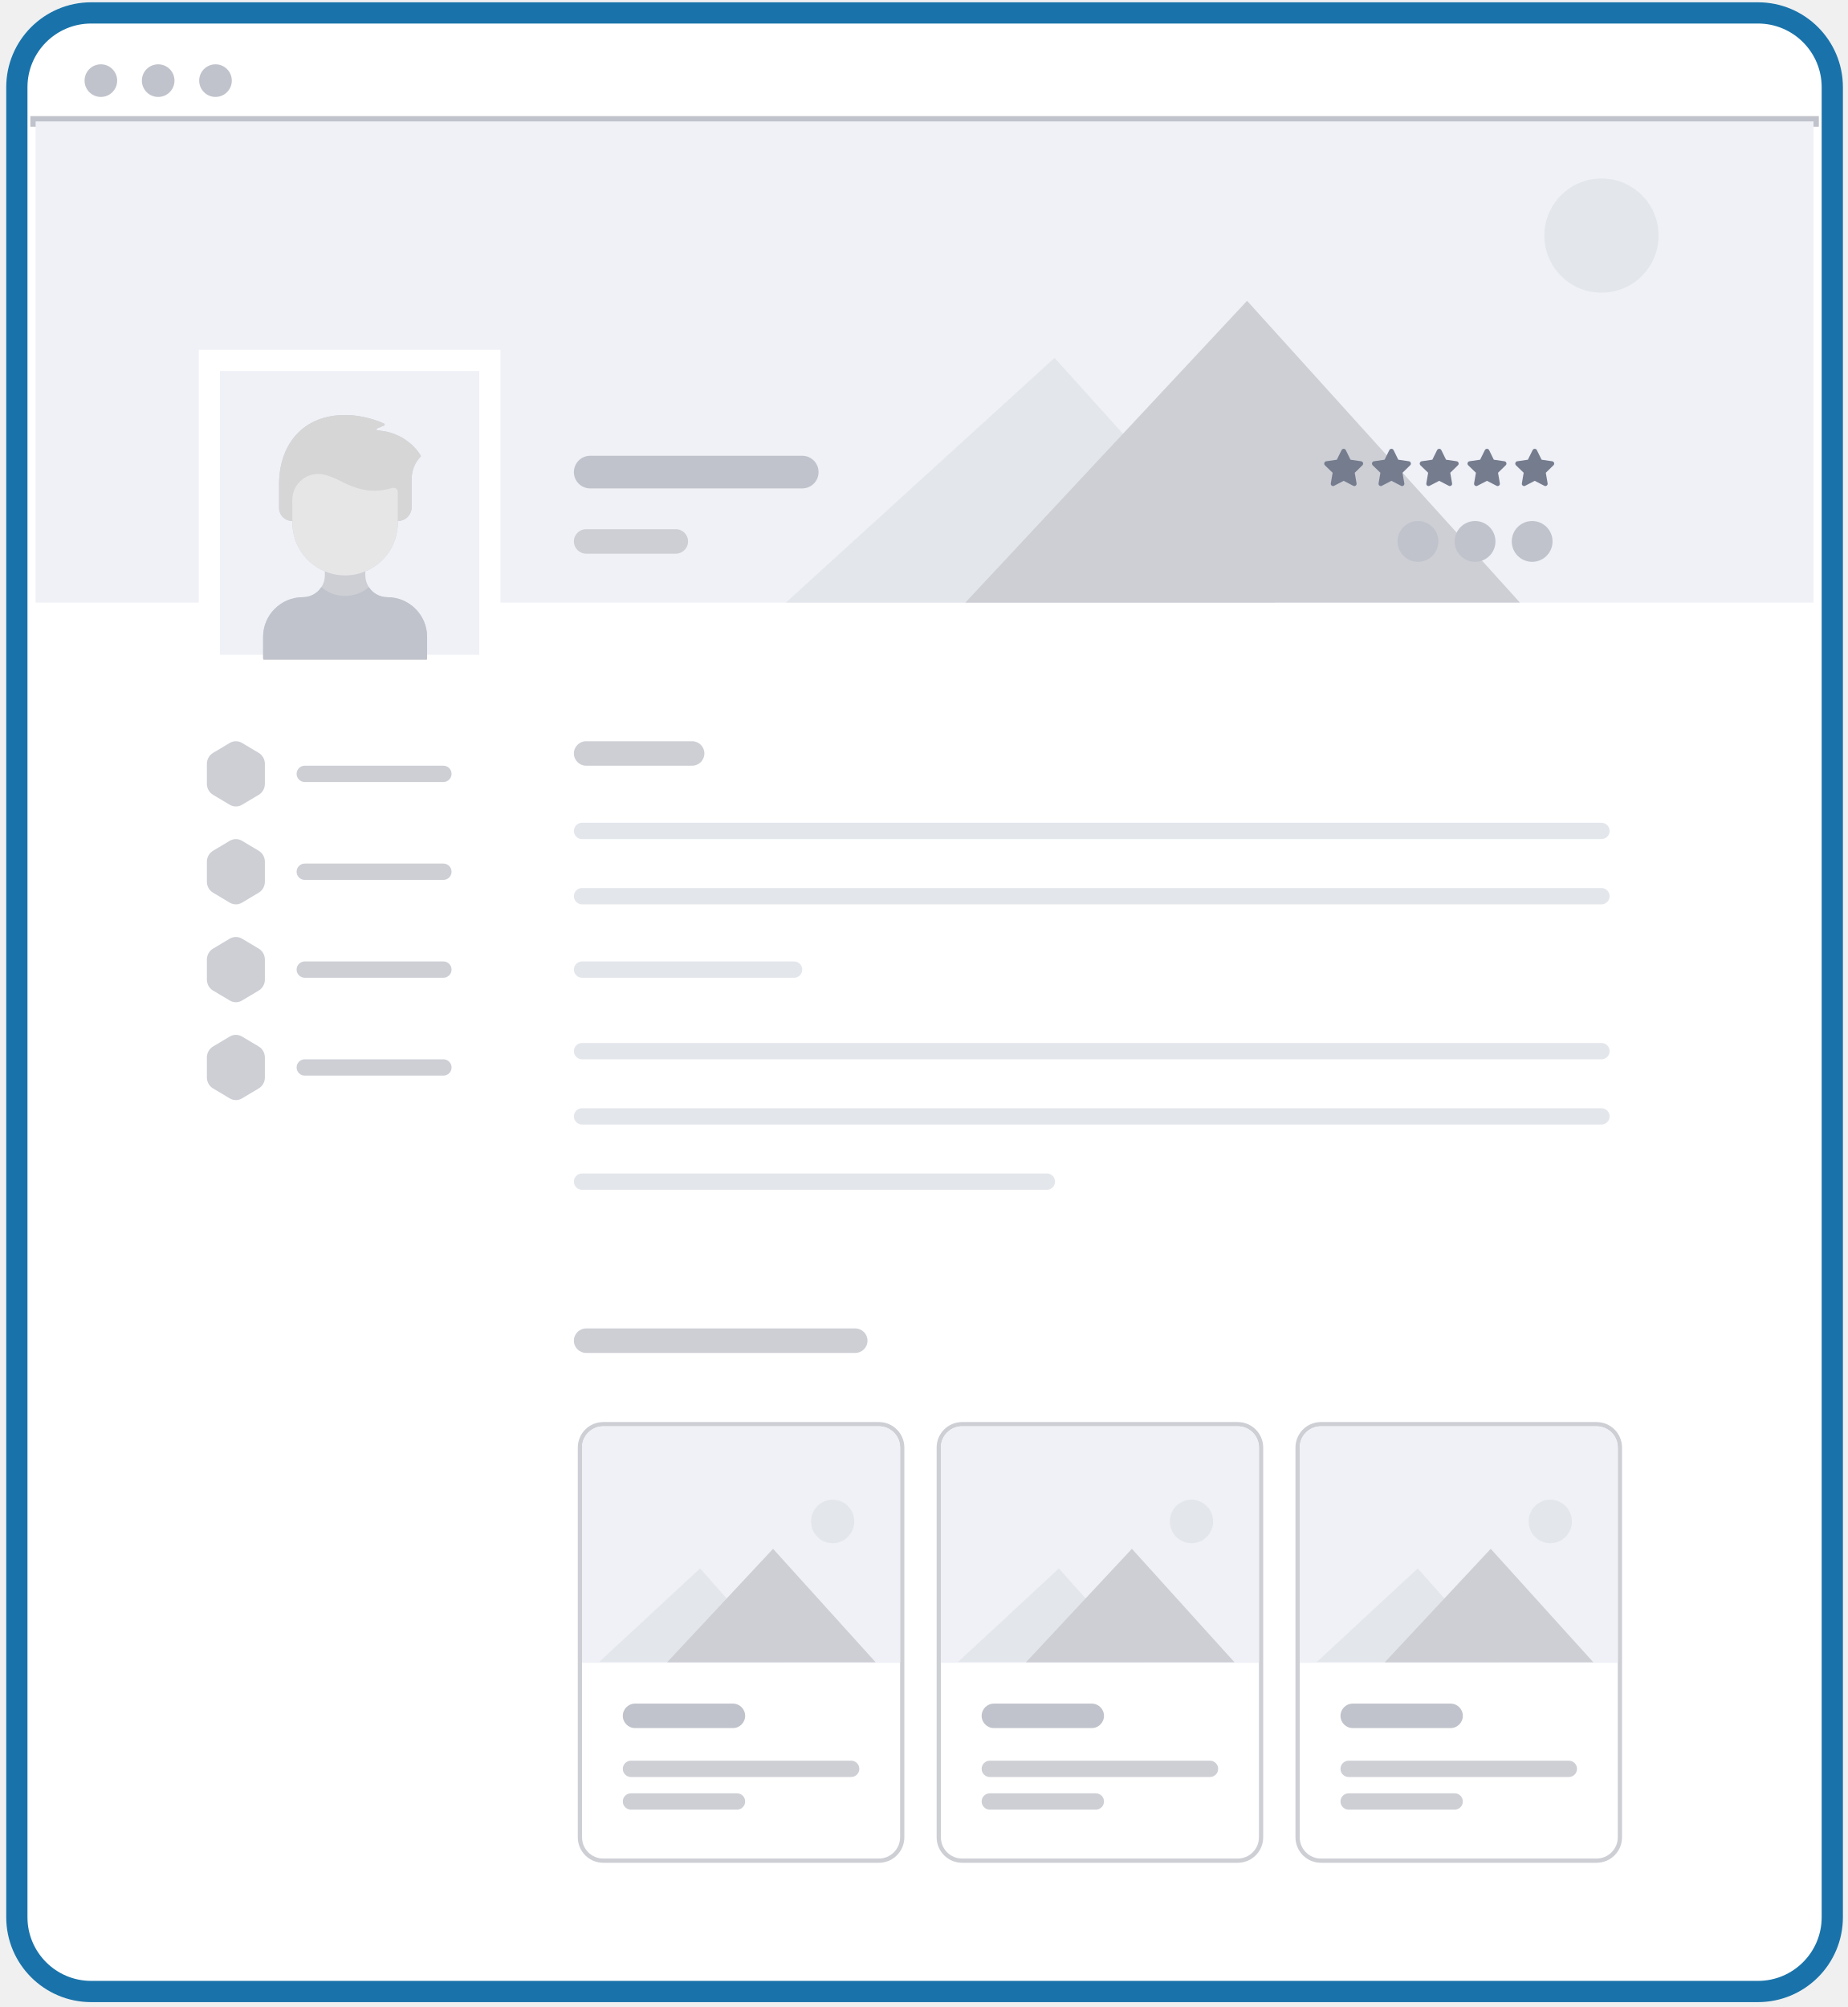
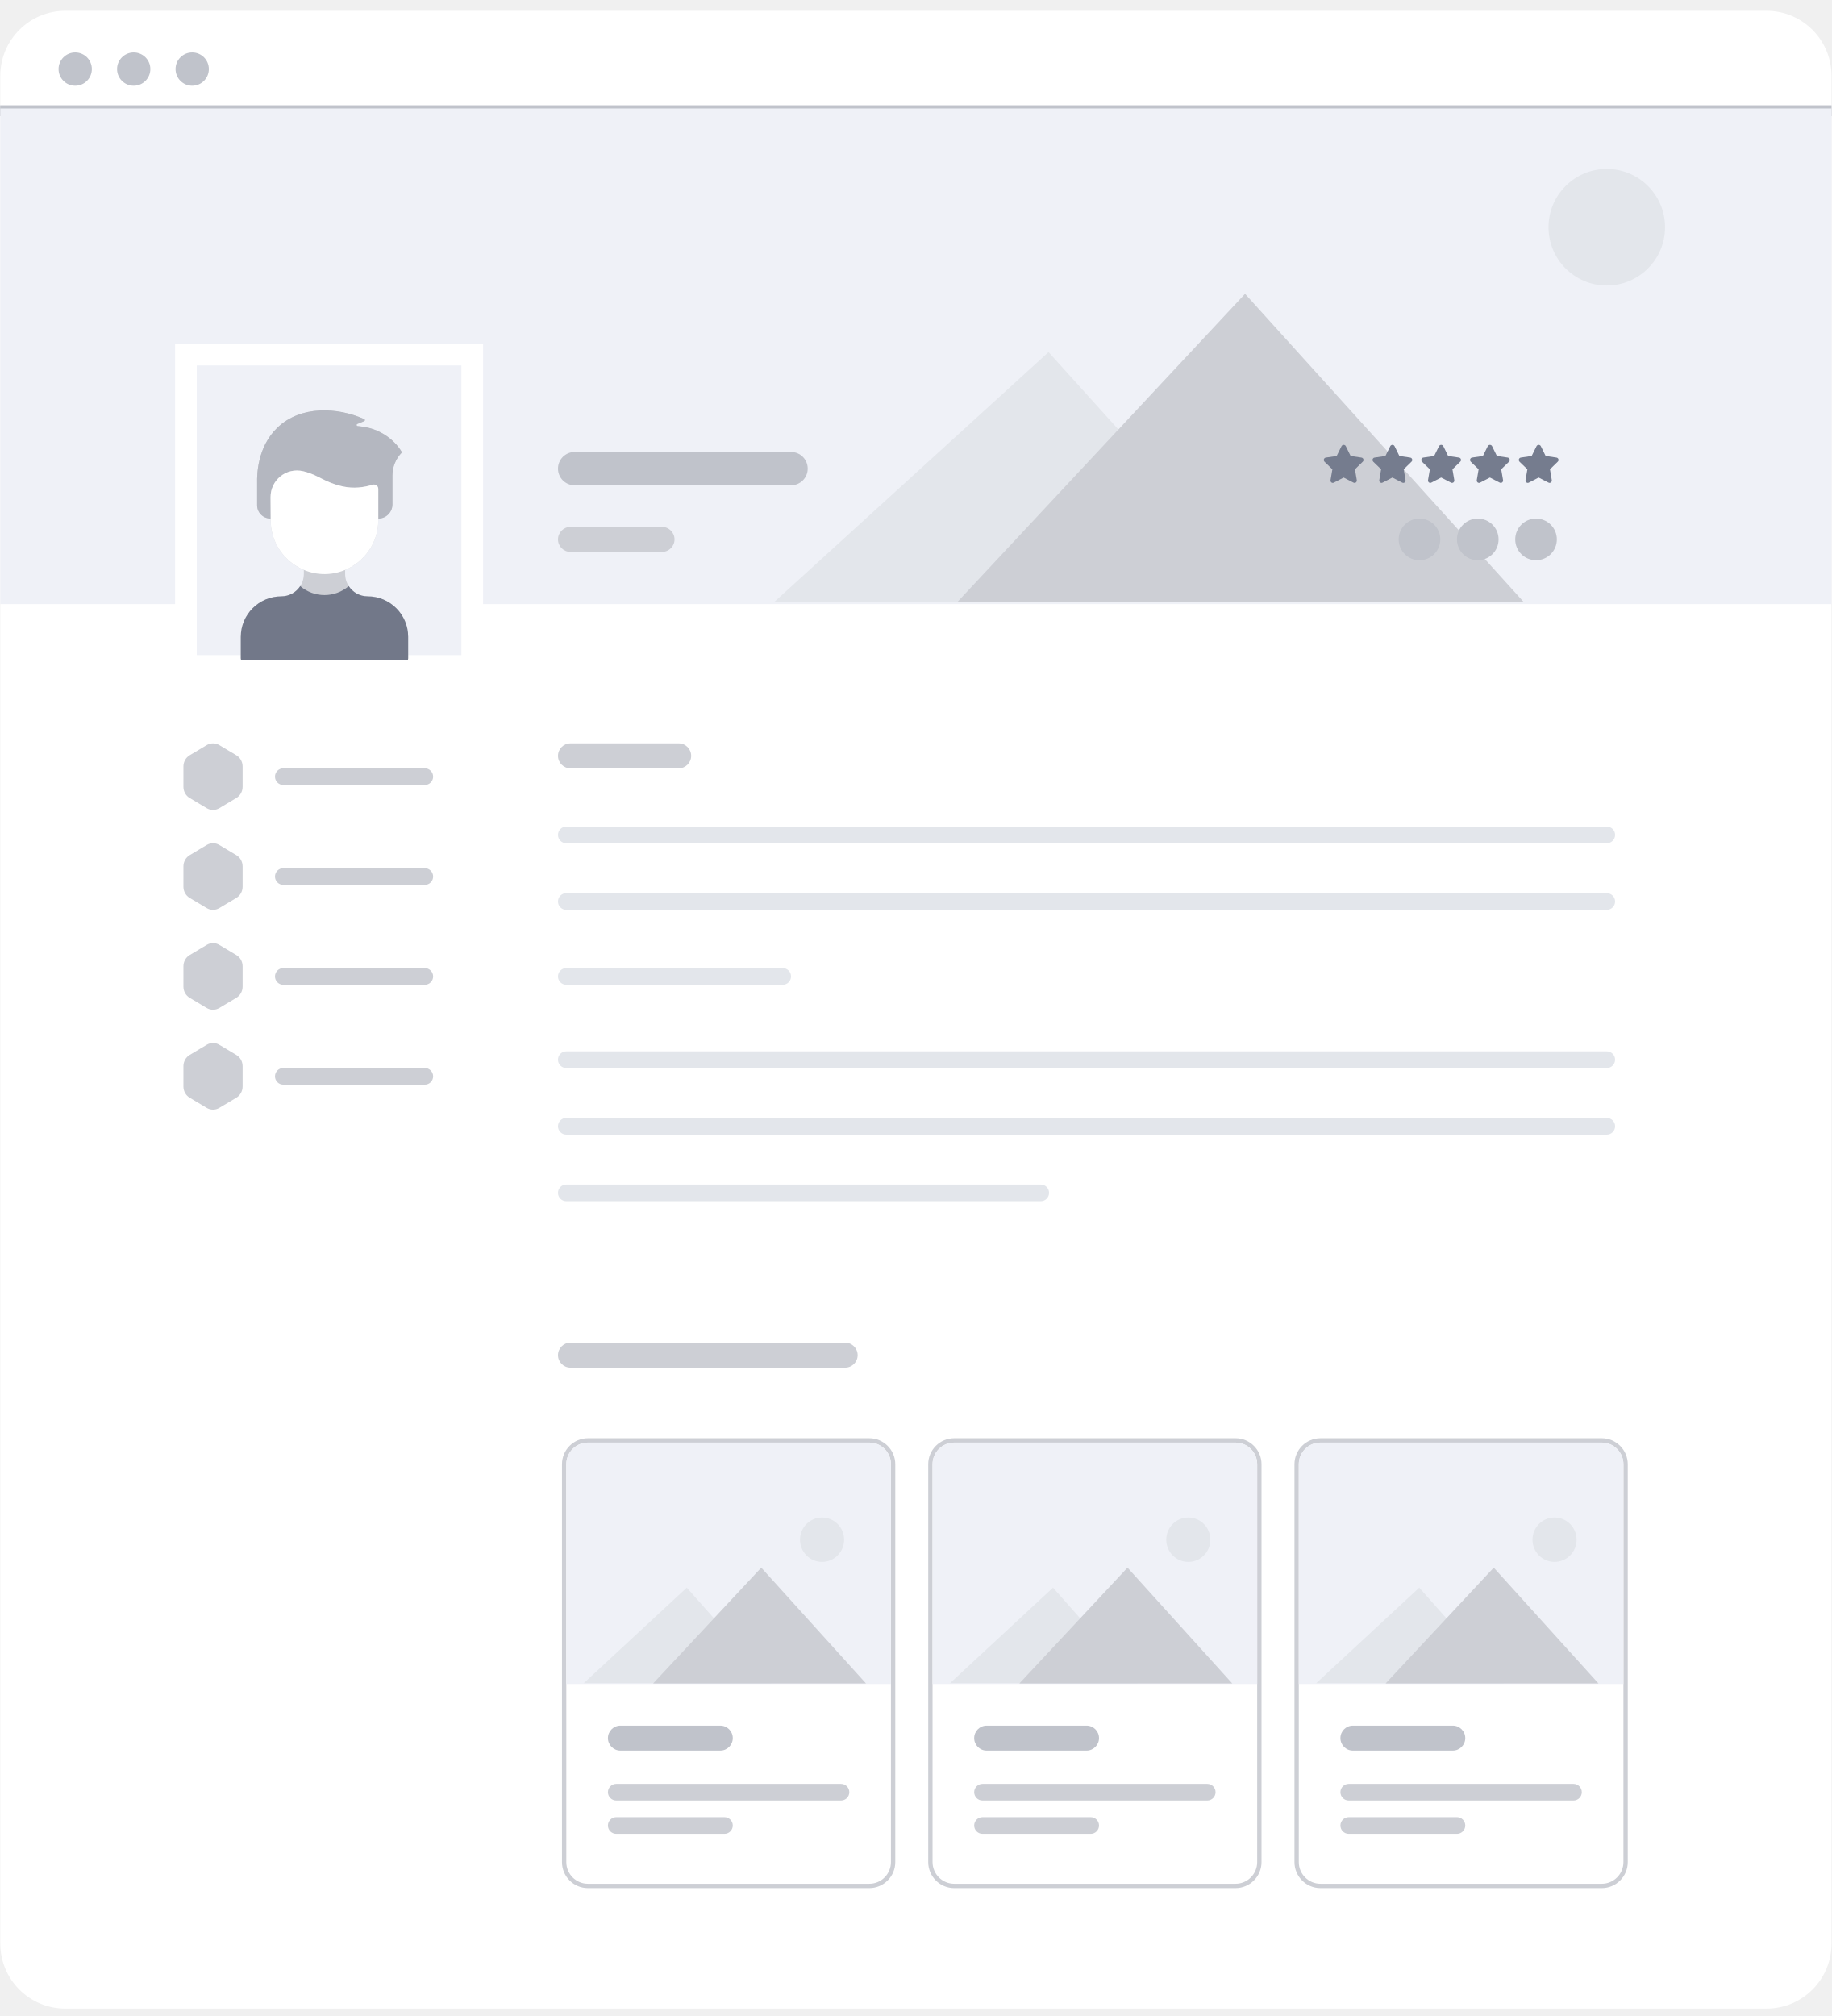
- <svg xmlns="http://www.w3.org/2000/svg" width="174" height="189" viewBox="0 0 174 189" fill="none">
-   <path d="M8.587 1.216C4.721 1.216 1.587 4.35 1.587 8.216V180.541C1.587 184.407 4.721 187.541 8.587 187.541H165.552C169.418 187.541 172.552 184.407 172.552 180.541V8.216C172.552 4.35 169.418 1.216 165.552 1.216H8.587Z" fill="white" stroke="#1973AA" stroke-width="2" />
-   <rect x="54.045" y="77.482" width="97.539" height="1.536" rx="0.768" fill="#E3E6EB" />
-   <rect x="54.044" y="83.627" width="97.539" height="1.536" rx="0.768" fill="#E3E6EB" />
-   <rect x="54.044" y="98.219" width="97.539" height="1.536" rx="0.768" fill="#E3E6EB" />
-   <rect x="54.044" y="104.363" width="97.539" height="1.536" rx="0.768" fill="#E3E6EB" />
-   <rect x="54.044" y="110.507" width="45.313" height="1.536" rx="0.768" fill="#E3E6EB" />
-   <rect x="54.044" y="90.539" width="21.505" height="1.536" rx="0.768" fill="#E3E6EB" />
-   <path d="M21.636 69.962C21.994 69.748 22.434 69.748 22.792 69.962L24.367 70.901C24.724 71.114 24.945 71.508 24.945 71.935V73.813C24.945 74.239 24.724 74.634 24.367 74.847L22.792 75.786C22.434 75.999 21.994 75.999 21.636 75.786L20.061 74.847C19.704 74.634 19.483 74.239 19.483 73.813V71.935C19.483 71.508 19.704 71.114 20.061 70.901L21.636 69.962Z" fill="#CDCFD5" />
-   <rect x="27.932" y="72.106" width="14.592" height="1.536" rx="0.768" fill="#CDCFD5" />
-   <path d="M21.636 79.178C21.994 78.965 22.434 78.965 22.792 79.178L24.367 80.118C24.724 80.331 24.945 80.725 24.945 81.152V83.03C24.945 83.456 24.724 83.85 24.367 84.064L22.792 85.003C22.434 85.216 21.994 85.216 21.636 85.003L20.061 84.064C19.704 83.85 19.483 83.456 19.483 83.03V81.152C19.483 80.725 19.704 80.331 20.061 80.118L21.636 79.178Z" fill="#CDCFD5" />
-   <rect x="27.932" y="81.322" width="14.592" height="1.536" rx="0.768" fill="#CDCFD5" />
-   <path d="M21.636 88.394C21.994 88.181 22.434 88.181 22.792 88.394L24.367 89.333C24.724 89.547 24.945 89.941 24.945 90.368V92.245C24.945 92.672 24.724 93.066 24.367 93.28L22.792 94.219C22.434 94.432 21.994 94.432 21.636 94.219L20.061 93.28C19.704 93.066 19.483 92.672 19.483 92.245V90.368C19.483 89.941 19.704 89.547 20.061 89.333L21.636 88.394Z" fill="#CDCFD5" />
-   <rect x="27.932" y="90.539" width="14.592" height="1.536" rx="0.768" fill="#CDCFD5" />
-   <path d="M21.636 97.611C21.994 97.398 22.434 97.398 22.792 97.611L24.367 98.55C24.724 98.763 24.945 99.158 24.945 99.584V101.462C24.945 101.889 24.724 102.283 24.367 102.496L22.792 103.435C22.434 103.649 21.994 103.649 21.636 103.435L20.061 102.496C19.704 102.283 19.483 101.889 19.483 101.462V99.584C19.483 99.158 19.704 98.763 20.061 98.55L21.636 97.611Z" fill="#CDCFD5" />
-   <rect x="27.932" y="99.755" width="14.592" height="1.536" rx="0.768" fill="#CDCFD5" />
-   <path fill-rule="evenodd" clip-rule="evenodd" d="M54.045 70.954C54.045 70.317 54.561 69.802 55.197 69.802H65.181C65.817 69.802 66.333 70.317 66.333 70.954C66.333 71.59 65.817 72.106 65.181 72.106H55.197C54.561 72.106 54.045 71.59 54.045 70.954Z" fill="#CDCFD5" />
-   <path fill-rule="evenodd" clip-rule="evenodd" d="M54.045 126.252C54.045 125.615 54.561 125.1 55.197 125.1H80.542C81.178 125.1 81.694 125.615 81.694 126.252C81.694 126.888 81.178 127.404 80.542 127.404H55.197C54.561 127.404 54.045 126.888 54.045 126.252Z" fill="#CDCFD5" />
-   <path d="M3.355 11.433L170.784 11.433" stroke="#C0C3CB" stroke-linecap="square" />
-   <path fill-rule="evenodd" clip-rule="evenodd" d="M20.294 9.129C21.142 9.129 21.83 8.441 21.83 7.593C21.83 6.744 21.142 6.057 20.294 6.057C19.445 6.057 18.758 6.744 18.758 7.593C18.758 8.441 19.445 9.129 20.294 9.129Z" fill="#C0C3CB" />
-   <path fill-rule="evenodd" clip-rule="evenodd" d="M14.896 9.129C15.745 9.129 16.432 8.441 16.432 7.593C16.432 6.744 15.745 6.057 14.896 6.057C14.048 6.057 13.36 6.744 13.36 7.593C13.36 8.441 14.048 9.129 14.896 9.129Z" fill="#C0C3CB" />
-   <path fill-rule="evenodd" clip-rule="evenodd" d="M9.499 9.129C10.347 9.129 11.035 8.441 11.035 7.593C11.035 6.744 10.347 6.057 9.499 6.057C8.651 6.057 7.963 6.744 7.963 7.593C7.963 8.441 8.651 9.129 9.499 9.129Z" fill="#C0C3CB" />
-   <rect x="3.355" y="11.433" width="167.429" height="45.313" fill="#EFF1F7" />
-   <path fill-rule="evenodd" clip-rule="evenodd" d="M150.816 27.561C153.785 27.561 156.192 25.154 156.192 22.185C156.192 19.216 153.785 16.809 150.816 16.809C147.846 16.809 145.439 19.216 145.439 22.185C145.439 25.154 147.846 27.561 150.816 27.561Z" fill="#E3E6EB" />
-   <path fill-rule="evenodd" clip-rule="evenodd" d="M99.309 33.705L74.014 56.746H120.095L99.309 33.705Z" fill="#E3E6EB" />
-   <path fill-rule="evenodd" clip-rule="evenodd" d="M117.44 28.329L90.91 56.746H143.136L117.44 28.329Z" fill="#CDCFD5" />
-   <path fill-rule="evenodd" clip-rule="evenodd" d="M54.045 50.986C54.045 50.35 54.561 49.834 55.197 49.834H63.645C64.281 49.834 64.797 50.35 64.797 50.986C64.797 51.622 64.281 52.138 63.645 52.138H55.197C54.561 52.138 54.045 51.622 54.045 50.986Z" fill="#CDCFD5" />
-   <path d="M75.549 42.921H55.581C54.733 42.921 54.045 43.609 54.045 44.457C54.045 45.305 54.733 45.993 55.581 45.993H75.549C76.398 45.993 77.086 45.305 77.086 44.457C77.086 43.609 76.398 42.921 75.549 42.921Z" fill="#C0C3CB" />
-   <rect x="19.716" y="33.938" width="26.417" height="28.721" fill="#EFF1F7" stroke="white" stroke-width="2" />
-   <mask id="mask0" mask-type="alpha" maskUnits="userSpaceOnUse" x="18" y="32" width="30" height="31">
-     <rect x="18.716" y="32.938" width="28.417" height="29.185" fill="#F3F3F3" />
+ <svg xmlns="http://www.w3.org/2000/svg" width="169" height="186" viewBox="0 0 169 186" fill="none">
+   <path d="M0.027 6.996C0.027 3.682 2.714 0.996 6.027 0.996H162.992C166.306 0.996 168.992 3.682 168.992 6.996V179.321C168.992 182.635 166.306 185.321 162.992 185.321H6.027C2.714 185.321 0.027 182.635 0.027 179.321V6.996Z" fill="white" />
+   <rect x="51.485" y="76.263" width="97.539" height="1.536" rx="0.768" fill="#E3E6EB" />
+   <rect x="51.484" y="82.407" width="97.539" height="1.536" rx="0.768" fill="#E3E6EB" />
+   <rect x="51.484" y="96.999" width="97.539" height="1.536" rx="0.768" fill="#E3E6EB" />
+   <rect x="51.484" y="103.144" width="97.539" height="1.536" rx="0.768" fill="#E3E6EB" />
+   <rect x="51.484" y="109.287" width="45.313" height="1.536" rx="0.768" fill="#E3E6EB" />
+   <rect x="51.484" y="89.319" width="21.505" height="1.536" rx="0.768" fill="#E3E6EB" />
+   <path d="M19.076 68.742C19.434 68.529 19.875 68.529 20.233 68.742L21.807 69.681C22.165 69.894 22.385 70.288 22.385 70.715V72.593C22.385 73.02 22.165 73.414 21.807 73.627L20.233 74.566C19.875 74.779 19.434 74.779 19.076 74.566L17.502 73.627C17.144 73.414 16.924 73.02 16.924 72.593V70.715C16.924 70.288 17.144 69.894 17.502 69.681L19.076 68.742Z" fill="#CDCFD5" />
+   <rect x="25.372" y="70.887" width="14.592" height="1.536" rx="0.768" fill="#CDCFD5" />
+   <path d="M19.076 77.959C19.434 77.746 19.875 77.746 20.233 77.959L21.807 78.898C22.165 79.111 22.385 79.505 22.385 79.932V81.81C22.385 82.237 22.165 82.631 21.807 82.844L20.233 83.783C19.875 83.996 19.434 83.996 19.076 83.783L17.502 82.844C17.144 82.631 16.924 82.237 16.924 81.81V79.932C16.924 79.505 17.144 79.111 17.502 78.898L19.076 77.959Z" fill="#CDCFD5" />
+   <rect x="25.372" y="80.103" width="14.592" height="1.536" rx="0.768" fill="#CDCFD5" />
+   <path d="M19.076 87.175C19.434 86.961 19.875 86.961 20.233 87.175L21.807 88.114C22.165 88.327 22.385 88.721 22.385 89.148V91.026C22.385 91.452 22.165 91.847 21.807 92.06L20.233 92.999C19.875 93.212 19.434 93.212 19.076 92.999L17.502 92.06C17.144 91.847 16.924 91.452 16.924 91.026V89.148C16.924 88.721 17.144 88.327 17.502 88.114L19.076 87.175Z" fill="#CDCFD5" />
+   <rect x="25.372" y="89.319" width="14.592" height="1.536" rx="0.768" fill="#CDCFD5" />
+   <path d="M19.076 96.391C19.434 96.178 19.875 96.178 20.233 96.391L21.807 97.33C22.165 97.544 22.385 97.938 22.385 98.365V100.242C22.385 100.669 22.165 101.063 21.807 101.277L20.233 102.216C19.875 102.429 19.434 102.429 19.076 102.216L17.502 101.277C17.144 101.063 16.924 100.669 16.924 100.242V98.365C16.924 97.938 17.144 97.544 17.502 97.33L19.076 96.391Z" fill="#CDCFD5" />
+   <rect x="25.372" y="98.535" width="14.592" height="1.536" rx="0.768" fill="#CDCFD5" />
+   <path fill-rule="evenodd" clip-rule="evenodd" d="M51.485 69.734C51.485 69.098 52.001 68.582 52.637 68.582H62.622C63.258 68.582 63.774 69.098 63.774 69.734C63.774 70.37 63.258 70.886 62.622 70.886H52.637C52.001 70.886 51.485 70.37 51.485 69.734Z" fill="#CDCFD5" />
+   <path fill-rule="evenodd" clip-rule="evenodd" d="M51.485 125.032C51.485 124.396 52.001 123.88 52.637 123.88H77.982C78.618 123.88 79.134 124.396 79.134 125.032C79.134 125.668 78.618 126.184 77.982 126.184H52.637C52.001 126.184 51.485 125.668 51.485 125.032Z" fill="#CDCFD5" />
+   <path d="M0.512 10.213L168.496 10.213" stroke="#C0C3CB" stroke-linecap="square" />
+   <path fill-rule="evenodd" clip-rule="evenodd" d="M17.734 7.909C18.582 7.909 19.27 7.221 19.27 6.373C19.27 5.525 18.582 4.837 17.734 4.837C16.886 4.837 16.198 5.525 16.198 6.373C16.198 7.221 16.886 7.909 17.734 7.909Z" fill="#C0C3CB" />
+   <path fill-rule="evenodd" clip-rule="evenodd" d="M12.337 7.909C13.185 7.909 13.873 7.221 13.873 6.373C13.873 5.525 13.185 4.837 12.337 4.837C11.489 4.837 10.801 5.525 10.801 6.373C10.801 7.221 11.489 7.909 12.337 7.909Z" fill="#C0C3CB" />
+   <path fill-rule="evenodd" clip-rule="evenodd" d="M6.939 7.909C7.788 7.909 8.475 7.221 8.475 6.373C8.475 5.525 7.788 4.837 6.939 4.837C6.091 4.837 5.403 5.525 5.403 6.373C5.403 7.221 6.091 7.909 6.939 7.909Z" fill="#C0C3CB" />
+   <rect x="0.027" y="10.006" width="168.965" height="45.729" fill="#EFF1F7" />
+   <path fill-rule="evenodd" clip-rule="evenodd" d="M148.256 26.341C151.225 26.341 153.632 23.934 153.632 20.965C153.632 17.996 151.225 15.589 148.256 15.589C145.287 15.589 142.88 17.996 142.88 20.965C142.88 23.934 145.287 26.341 148.256 26.341Z" fill="#E3E6EB" />
+   <path fill-rule="evenodd" clip-rule="evenodd" d="M96.749 32.485L71.454 55.526H117.535L96.749 32.485Z" fill="#E3E6EB" />
+   <path fill-rule="evenodd" clip-rule="evenodd" d="M114.88 27.109L88.351 55.526H140.576L114.88 27.109Z" fill="#CDCFD5" />
+   <path fill-rule="evenodd" clip-rule="evenodd" d="M51.485 49.766C51.485 49.13 52.001 48.614 52.637 48.614H61.086C61.722 48.614 62.238 49.13 62.238 49.766C62.238 50.403 61.722 50.918 61.086 50.918H52.637C52.001 50.918 51.485 50.403 51.485 49.766Z" fill="#CDCFD5" />
+   <path d="M72.99 41.701H53.021C52.173 41.701 51.485 42.389 51.485 43.237C51.485 44.086 52.173 44.773 53.021 44.773H72.99C73.838 44.773 74.526 44.086 74.526 43.237C74.526 42.389 73.838 41.701 72.99 41.701Z" fill="#C0C3CB" />
+   <rect x="17.156" y="32.718" width="26.417" height="28.721" fill="#EFF1F7" stroke="white" stroke-width="2" />
+   <mask id="mask0" style="mask-type:alpha" maskUnits="userSpaceOnUse" x="16" y="31" width="29" height="30">
+     <rect x="16.156" y="31.718" width="28.417" height="29.185" fill="#F3F3F3" />
  </mask>
  <g mask="url(#mask0)">
-     <path d="M40.22 59.979V61.947C40.22 62.169 40.041 62.348 39.819 62.348H25.179C24.958 62.348 24.778 62.169 24.778 61.947V59.979C24.778 57.914 26.452 56.241 28.518 56.24C29.248 56.24 29.891 55.864 30.261 55.294C30.633 54.723 30.594 54.227 30.594 53.825L30.602 53.806C28.802 53.061 27.536 51.288 27.536 49.219V49.062C26.821 49.062 26.282 48.497 26.282 47.832V45.748C26.266 45.023 26.299 42.464 28.148 40.683C30.296 38.612 33.702 38.781 36.168 39.889C36.249 39.925 36.246 40.04 36.165 40.074L35.522 40.338C35.425 40.378 35.446 40.52 35.549 40.531L35.861 40.564C37.542 40.744 38.94 41.747 39.638 42.936C39.644 42.947 39.642 42.962 39.633 42.972C39.077 43.539 38.766 44.302 38.766 45.096V47.759C38.766 48.477 38.184 49.062 37.463 49.062V49.219C37.463 51.288 36.197 53.061 34.397 53.806L34.404 53.825C34.404 54.215 34.363 54.718 34.738 55.294C35.108 55.864 35.751 56.24 36.481 56.24C38.546 56.241 40.22 57.914 40.22 59.979Z" fill="#CDCFD5" />
-     <path d="M39.638 42.935C39.645 42.946 39.643 42.961 39.633 42.971C39.078 43.538 38.767 44.301 38.767 45.095V47.758C38.767 48.476 38.185 49.061 37.464 49.061C37.464 47.544 37.465 46.751 37.464 46.325C37.464 46.056 37.204 45.862 36.947 45.941C36.139 46.19 35.196 46.318 34.205 46.103C32.461 45.724 31.967 45.041 30.545 44.699C28.956 44.318 27.514 45.535 27.524 47.093C27.527 47.605 27.536 48.244 27.537 49.061C26.822 49.061 26.283 48.496 26.283 47.831V45.747C26.267 45.022 26.3 42.463 28.148 40.682C30.297 38.611 33.703 38.78 36.169 39.888C36.249 39.924 36.247 40.039 36.166 40.073L35.522 40.337C35.426 40.377 35.447 40.519 35.55 40.53L35.862 40.563C37.543 40.743 38.941 41.746 39.638 42.935Z" fill="#D6D6D6" />
-     <path d="M36.946 45.942C37.203 45.863 37.463 46.056 37.464 46.325C37.464 46.766 37.463 47.599 37.463 49.218C37.463 51.287 36.197 53.061 34.397 53.806C31.142 55.157 27.536 52.757 27.536 49.218C27.536 48.303 27.527 47.653 27.523 47.093C27.514 45.536 28.955 44.318 30.544 44.699C31.967 45.041 32.46 45.724 34.204 46.103C35.195 46.318 36.138 46.19 36.946 45.942Z" fill="#E7E6E7" />
-     <path d="M40.22 59.978V61.947C40.22 62.168 40.041 62.348 39.819 62.348H25.179C24.958 62.348 24.778 62.168 24.778 61.947V59.978C24.778 57.913 26.453 56.24 28.518 56.239C29.248 56.239 29.891 55.863 30.261 55.294C31.552 56.397 33.446 56.398 34.738 55.294C35.108 55.863 35.751 56.239 36.481 56.239C38.546 56.24 40.22 57.913 40.22 59.978Z" fill="#C0C3CB" />
+     <path d="M37.661 58.759V60.727C37.661 60.949 37.481 61.129 37.26 61.129H22.62C22.398 61.129 22.219 60.949 22.219 60.727V58.759C22.219 56.694 23.893 55.021 25.958 55.02C26.688 55.02 27.331 54.644 27.701 54.075C28.073 53.504 28.035 53.007 28.035 52.605L28.042 52.587C26.242 51.842 24.976 50.068 24.976 47.999V47.842C24.262 47.842 23.723 47.278 23.723 46.612V44.528C23.707 43.803 23.74 41.244 25.588 39.463C27.737 37.392 31.142 37.561 33.609 38.669C33.689 38.705 33.687 38.82 33.605 38.854L32.962 39.118C32.866 39.158 32.886 39.3 32.99 39.311L33.302 39.345C34.983 39.524 36.381 40.527 37.078 41.716C37.085 41.728 37.083 41.743 37.073 41.753C36.518 42.319 36.207 43.082 36.207 43.876V46.539C36.207 47.258 35.625 47.842 34.903 47.842V47.999C34.903 50.068 33.637 51.842 31.837 52.587L31.845 52.605C31.845 52.995 31.804 53.499 32.178 54.075C32.548 54.644 33.191 55.02 33.921 55.02C35.987 55.021 37.661 56.694 37.661 58.759Z" fill="#CDCFD5" />
+     <path d="M37.079 41.715C37.086 41.726 37.084 41.742 37.074 41.752C36.519 42.318 36.208 43.081 36.208 43.875V46.538C36.208 47.257 35.626 47.841 34.904 47.841C34.904 46.324 34.905 45.531 34.905 45.105C34.904 44.836 34.645 44.643 34.387 44.722C33.579 44.97 32.636 45.099 31.645 44.883C29.902 44.504 29.408 43.821 27.985 43.479C26.396 43.098 24.955 44.316 24.965 45.873C24.968 46.385 24.976 47.025 24.977 47.841C24.262 47.841 23.724 47.276 23.724 46.611V44.527C23.708 43.802 23.741 41.243 25.589 39.462C27.738 37.391 31.143 37.56 33.609 38.669C33.69 38.705 33.688 38.819 33.606 38.853L32.963 39.118C32.867 39.157 32.887 39.299 32.99 39.31L33.303 39.344C34.983 39.523 36.382 40.526 37.079 41.715Z" fill="#B4B7C0" />
+     <path d="M34.387 44.722C34.644 44.643 34.904 44.836 34.904 45.105C34.904 45.546 34.904 46.379 34.904 47.998C34.904 50.068 33.638 51.841 31.838 52.586C28.583 53.937 24.977 51.537 24.977 47.998C24.977 47.083 24.967 46.433 24.964 45.873C24.954 44.316 26.395 43.099 27.985 43.48C29.407 43.821 29.901 44.504 31.645 44.883C32.636 45.099 33.578 44.971 34.387 44.722Z" fill="white" />
+     <path d="M37.661 58.758V60.727C37.661 60.948 37.481 61.128 37.26 61.128H22.62C22.398 61.128 22.219 60.948 22.219 60.727V58.758C22.219 56.693 23.893 55.02 25.958 55.02C26.688 55.02 27.331 54.644 27.701 54.074C28.992 55.177 30.886 55.178 32.178 54.074C32.548 54.644 33.191 55.02 33.921 55.02C35.986 55.02 37.661 56.693 37.661 58.758Z" fill="#727889" />
  </g>
-   <path d="M126.536 42.264C126.563 42.264 126.59 42.269 126.615 42.278C126.642 42.287 126.667 42.301 126.688 42.319C126.71 42.34 126.728 42.365 126.74 42.393L127.181 43.291L128.181 43.438C128.209 43.441 128.237 43.451 128.261 43.466C128.285 43.481 128.306 43.499 128.325 43.52C128.34 43.542 128.352 43.567 128.36 43.593C128.367 43.617 128.371 43.643 128.371 43.668C128.371 43.695 128.365 43.722 128.353 43.746C128.341 43.77 128.325 43.792 128.306 43.811L127.579 44.521L127.751 45.52C127.756 45.547 127.756 45.574 127.751 45.601C127.745 45.627 127.734 45.651 127.72 45.674C127.706 45.697 127.688 45.718 127.666 45.733C127.622 45.765 127.567 45.779 127.512 45.773C127.486 45.769 127.461 45.76 127.439 45.746L126.536 45.28L125.637 45.746C125.615 45.76 125.59 45.769 125.564 45.773C125.509 45.779 125.454 45.765 125.409 45.733C125.388 45.718 125.369 45.697 125.356 45.674C125.342 45.651 125.331 45.627 125.325 45.601C125.32 45.574 125.32 45.547 125.325 45.52L125.497 44.521L124.767 43.815C124.748 43.794 124.733 43.771 124.722 43.746C124.711 43.722 124.704 43.695 124.702 43.668C124.702 43.642 124.706 43.616 124.713 43.591C124.721 43.564 124.734 43.539 124.752 43.518C124.769 43.496 124.789 43.478 124.811 43.464C124.836 43.449 124.864 43.44 124.892 43.438L125.892 43.291L126.339 42.388C126.351 42.362 126.368 42.338 126.39 42.319C126.411 42.301 126.436 42.287 126.463 42.278C126.487 42.269 126.511 42.264 126.536 42.264V42.264Z" fill="#757C8E" />
-   <path d="M131.034 42.263C131.061 42.263 131.088 42.268 131.113 42.277C131.14 42.286 131.165 42.3 131.186 42.319C131.208 42.339 131.226 42.364 131.238 42.392L131.679 43.29L132.679 43.437C132.707 43.44 132.735 43.45 132.759 43.465C132.783 43.48 132.804 43.498 132.823 43.519C132.838 43.541 132.85 43.566 132.858 43.592C132.865 43.617 132.869 43.642 132.869 43.667C132.869 43.694 132.863 43.721 132.851 43.745C132.839 43.769 132.823 43.791 132.804 43.81L132.077 44.52L132.249 45.519C132.254 45.545 132.254 45.573 132.249 45.6C132.243 45.626 132.232 45.651 132.218 45.673C132.205 45.696 132.186 45.717 132.164 45.732C132.12 45.764 132.065 45.779 132.01 45.772C131.984 45.768 131.959 45.759 131.937 45.745L131.034 45.279L130.135 45.745C130.113 45.759 130.088 45.768 130.062 45.772C130.007 45.779 129.952 45.764 129.907 45.732C129.886 45.717 129.867 45.696 129.854 45.673C129.84 45.651 129.829 45.626 129.823 45.6C129.818 45.573 129.818 45.545 129.823 45.519L129.995 44.52L129.265 43.814C129.246 43.794 129.231 43.77 129.22 43.745C129.209 43.721 129.202 43.694 129.2 43.667C129.2 43.641 129.204 43.615 129.211 43.59C129.219 43.563 129.232 43.538 129.25 43.517C129.267 43.495 129.287 43.477 129.31 43.463C129.334 43.449 129.362 43.439 129.39 43.437L130.39 43.29L130.837 42.387C130.849 42.361 130.866 42.337 130.888 42.319C130.909 42.3 130.934 42.286 130.961 42.277C130.985 42.268 131.009 42.264 131.034 42.263V42.263Z" fill="#757C8E" />
-   <path d="M135.533 42.263C135.559 42.263 135.586 42.268 135.611 42.277C135.638 42.286 135.663 42.3 135.684 42.319C135.706 42.339 135.724 42.364 135.736 42.392L136.177 43.29L137.177 43.437C137.205 43.44 137.233 43.45 137.258 43.465C137.281 43.48 137.302 43.498 137.321 43.519C137.336 43.541 137.348 43.566 137.356 43.592C137.363 43.617 137.367 43.642 137.367 43.667C137.367 43.694 137.361 43.721 137.349 43.745C137.337 43.769 137.321 43.791 137.302 43.81L136.575 44.52L136.747 45.519C136.752 45.545 136.752 45.573 136.747 45.6C136.741 45.626 136.73 45.651 136.716 45.673C136.703 45.696 136.684 45.717 136.662 45.732C136.618 45.764 136.563 45.779 136.508 45.772C136.482 45.768 136.457 45.759 136.435 45.745L135.533 45.279L134.633 45.745C134.611 45.759 134.586 45.768 134.56 45.772C134.505 45.779 134.45 45.764 134.406 45.732C134.384 45.717 134.365 45.696 134.352 45.673C134.338 45.651 134.327 45.626 134.321 45.6C134.316 45.573 134.316 45.545 134.321 45.519L134.493 44.52L133.763 43.814C133.744 43.794 133.729 43.77 133.718 43.745C133.707 43.721 133.7 43.694 133.698 43.667C133.698 43.641 133.702 43.615 133.709 43.59C133.717 43.563 133.73 43.538 133.748 43.517C133.765 43.495 133.785 43.477 133.808 43.463C133.832 43.449 133.86 43.439 133.888 43.437L134.888 43.29L135.335 42.387C135.347 42.361 135.364 42.337 135.386 42.319C135.407 42.3 135.432 42.286 135.459 42.277C135.483 42.268 135.507 42.264 135.533 42.263V42.263Z" fill="#757C8E" />
-   <path d="M140.032 42.263C140.058 42.263 140.085 42.268 140.11 42.277C140.137 42.286 140.162 42.3 140.183 42.319C140.205 42.339 140.223 42.364 140.235 42.392L140.676 43.29L141.676 43.437C141.704 43.44 141.732 43.45 141.757 43.465C141.78 43.48 141.801 43.498 141.82 43.519C141.835 43.541 141.847 43.566 141.855 43.592C141.862 43.617 141.866 43.642 141.866 43.667C141.866 43.694 141.86 43.721 141.848 43.745C141.836 43.769 141.82 43.791 141.801 43.81L141.074 44.52L141.246 45.519C141.251 45.545 141.251 45.573 141.246 45.6C141.24 45.626 141.229 45.651 141.215 45.673C141.202 45.696 141.183 45.717 141.161 45.732C141.117 45.764 141.062 45.779 141.007 45.772C140.981 45.768 140.956 45.759 140.934 45.745L140.032 45.279L139.132 45.745C139.11 45.759 139.085 45.768 139.059 45.772C139.004 45.779 138.949 45.764 138.905 45.732C138.883 45.717 138.864 45.696 138.851 45.673C138.837 45.651 138.826 45.626 138.82 45.6C138.815 45.573 138.815 45.545 138.82 45.519L138.992 44.52L138.262 43.814C138.244 43.794 138.228 43.77 138.217 43.745C138.206 43.721 138.199 43.694 138.197 43.667C138.197 43.641 138.201 43.615 138.208 43.59C138.216 43.563 138.229 43.538 138.247 43.517C138.264 43.495 138.284 43.477 138.307 43.463C138.331 43.449 138.359 43.439 138.387 43.437L139.387 43.29L139.834 42.387C139.846 42.361 139.863 42.337 139.885 42.319C139.906 42.3 139.931 42.286 139.958 42.277C139.982 42.268 140.006 42.264 140.032 42.263V42.263Z" fill="#757C8E" />
-   <path d="M144.53 42.263C144.556 42.263 144.583 42.268 144.608 42.277C144.635 42.286 144.66 42.3 144.681 42.319C144.703 42.339 144.721 42.364 144.733 42.392L145.175 43.29L146.174 43.437C146.203 43.44 146.23 43.45 146.255 43.465C146.278 43.48 146.299 43.498 146.318 43.519C146.333 43.541 146.345 43.566 146.353 43.592C146.36 43.617 146.364 43.642 146.364 43.667C146.364 43.694 146.358 43.721 146.346 43.745C146.334 43.769 146.318 43.791 146.299 43.81L145.572 44.52L145.744 45.519C145.749 45.545 145.749 45.573 145.744 45.6C145.738 45.626 145.727 45.651 145.713 45.673C145.7 45.696 145.681 45.717 145.66 45.732C145.615 45.764 145.56 45.779 145.505 45.772C145.479 45.768 145.454 45.759 145.432 45.745L144.53 45.279L143.63 45.745C143.608 45.759 143.583 45.768 143.557 45.772C143.502 45.779 143.447 45.764 143.403 45.732C143.381 45.717 143.362 45.696 143.349 45.673C143.335 45.651 143.324 45.626 143.318 45.6C143.313 45.573 143.313 45.545 143.318 45.519L143.49 44.52L142.76 43.814C142.742 43.794 142.726 43.77 142.715 43.745C142.704 43.721 142.697 43.694 142.695 43.667C142.695 43.641 142.699 43.615 142.706 43.59C142.714 43.563 142.727 43.538 142.745 43.517C142.762 43.495 142.782 43.477 142.805 43.463C142.829 43.449 142.857 43.439 142.885 43.437L143.885 43.29L144.332 42.387C144.344 42.361 144.361 42.337 144.383 42.319C144.404 42.3 144.429 42.286 144.456 42.277C144.48 42.268 144.505 42.264 144.53 42.263V42.263Z" fill="#757C8E" />
-   <circle cx="144.287" cy="50.986" r="1.92" fill="#C0C3CB" />
-   <circle cx="138.911" cy="50.986" r="1.92" fill="#C0C3CB" />
-   <circle cx="133.534" cy="50.986" r="1.92" fill="#C0C3CB" />
-   <rect x="54.612" y="134.115" width="30.353" height="41.105" rx="2.2" stroke="#CDCFD5" stroke-width="0.4" />
-   <path fill-rule="evenodd" clip-rule="evenodd" d="M58.652 161.581C58.652 160.944 59.168 160.429 59.804 160.429H69.021C69.657 160.429 70.173 160.944 70.173 161.581C70.173 162.217 69.657 162.733 69.021 162.733H59.804C59.168 162.733 58.652 162.217 58.652 161.581Z" fill="#C0C3CB" />
-   <path fill-rule="evenodd" clip-rule="evenodd" d="M58.652 166.573C58.652 166.149 58.996 165.805 59.42 165.805H80.157C80.581 165.805 80.925 166.149 80.925 166.573C80.925 166.997 80.581 167.341 80.157 167.341H59.42C58.996 167.341 58.652 166.997 58.652 166.573Z" fill="#CDCFD5" />
-   <path fill-rule="evenodd" clip-rule="evenodd" d="M58.652 169.645C58.652 169.221 58.996 168.877 59.42 168.877H69.405C69.829 168.877 70.173 169.221 70.173 169.645C70.173 170.069 69.829 170.413 69.405 170.413H59.42C58.996 170.413 58.652 170.069 58.652 169.645Z" fill="#CDCFD5" />
-   <path d="M54.812 136.315C54.812 135.211 55.708 134.315 56.812 134.315H82.765C83.87 134.315 84.765 135.211 84.765 136.315V156.588H54.812V136.315Z" fill="#EFF1F7" />
-   <path fill-rule="evenodd" clip-rule="evenodd" d="M78.411 145.324C79.534 145.324 80.445 144.407 80.445 143.276C80.445 142.144 79.534 141.228 78.411 141.228C77.287 141.228 76.376 142.144 76.376 143.276C76.376 144.407 77.287 145.324 78.411 145.324Z" fill="#E3E6EB" />
-   <path fill-rule="evenodd" clip-rule="evenodd" d="M65.928 147.7L56.426 156.511H73.736L65.928 147.7Z" fill="#E3E6EB" />
-   <path fill-rule="evenodd" clip-rule="evenodd" d="M72.801 145.853L62.826 156.536H82.462L72.801 145.853Z" fill="#CDCFD5" />
-   <rect x="88.406" y="134.115" width="30.353" height="41.105" rx="2.2" stroke="#CDCFD5" stroke-width="0.4" />
-   <path fill-rule="evenodd" clip-rule="evenodd" d="M92.445 161.581C92.445 160.944 92.961 160.429 93.597 160.429H102.814C103.45 160.429 103.966 160.944 103.966 161.581C103.966 162.217 103.45 162.733 102.814 162.733H93.597C92.961 162.733 92.445 162.217 92.445 161.581Z" fill="#C0C3CB" />
-   <path fill-rule="evenodd" clip-rule="evenodd" d="M92.445 166.573C92.445 166.149 92.789 165.805 93.213 165.805H113.95C114.374 165.805 114.718 166.149 114.718 166.573C114.718 166.997 114.374 167.341 113.95 167.341H93.213C92.789 167.341 92.445 166.997 92.445 166.573Z" fill="#CDCFD5" />
-   <path fill-rule="evenodd" clip-rule="evenodd" d="M92.445 169.645C92.445 169.221 92.789 168.877 93.213 168.877H103.198C103.622 168.877 103.966 169.221 103.966 169.645C103.966 170.069 103.622 170.413 103.198 170.413H93.213C92.789 170.413 92.445 170.069 92.445 169.645Z" fill="#CDCFD5" />
-   <path d="M88.606 136.315C88.606 135.211 89.501 134.315 90.606 134.315H116.558C117.663 134.315 118.558 135.211 118.558 136.315V156.588H88.606V136.315Z" fill="#EFF1F7" />
-   <path fill-rule="evenodd" clip-rule="evenodd" d="M112.204 145.324C113.327 145.324 114.238 144.407 114.238 143.276C114.238 142.144 113.327 141.228 112.204 141.228C111.08 141.228 110.169 142.144 110.169 143.276C110.169 144.407 111.08 145.324 112.204 145.324Z" fill="#E3E6EB" />
-   <path fill-rule="evenodd" clip-rule="evenodd" d="M99.721 147.7L90.219 156.511H107.529L99.721 147.7Z" fill="#E3E6EB" />
-   <path fill-rule="evenodd" clip-rule="evenodd" d="M106.594 145.853L96.619 156.536H116.255L106.594 145.853Z" fill="#CDCFD5" />
-   <rect x="122.198" y="134.115" width="30.353" height="41.105" rx="2.2" stroke="#CDCFD5" stroke-width="0.4" />
-   <path fill-rule="evenodd" clip-rule="evenodd" d="M126.238 161.581C126.238 160.944 126.754 160.429 127.39 160.429H136.607C137.243 160.429 137.759 160.944 137.759 161.581C137.759 162.217 137.243 162.733 136.607 162.733H127.39C126.754 162.733 126.238 162.217 126.238 161.581Z" fill="#C0C3CB" />
-   <path fill-rule="evenodd" clip-rule="evenodd" d="M126.238 166.573C126.238 166.149 126.582 165.805 127.006 165.805H147.743C148.167 165.805 148.511 166.149 148.511 166.573C148.511 166.997 148.167 167.341 147.743 167.341H127.006C126.582 167.341 126.238 166.997 126.238 166.573Z" fill="#CDCFD5" />
-   <path fill-rule="evenodd" clip-rule="evenodd" d="M126.238 169.645C126.238 169.221 126.582 168.877 127.006 168.877H136.991C137.415 168.877 137.759 169.221 137.759 169.645C137.759 170.069 137.415 170.413 136.991 170.413H127.006C126.582 170.413 126.238 170.069 126.238 169.645Z" fill="#CDCFD5" />
-   <path d="M122.398 136.315C122.398 135.211 123.294 134.315 124.398 134.315H150.351C151.456 134.315 152.351 135.211 152.351 136.315V156.588H122.398V136.315Z" fill="#EFF1F7" />
-   <path fill-rule="evenodd" clip-rule="evenodd" d="M145.996 145.324C147.119 145.324 148.03 144.407 148.03 143.276C148.03 142.144 147.119 141.228 145.996 141.228C144.872 141.228 143.961 142.144 143.961 143.276C143.961 144.407 144.872 145.324 145.996 145.324Z" fill="#E3E6EB" />
-   <path fill-rule="evenodd" clip-rule="evenodd" d="M133.513 147.7L124.011 156.511H141.321L133.513 147.7Z" fill="#E3E6EB" />
-   <path fill-rule="evenodd" clip-rule="evenodd" d="M140.386 145.853L130.411 156.536H150.047L140.386 145.853Z" fill="#CDCFD5" />
+   <path d="M123.977 41.044C124.004 41.044 124.03 41.049 124.055 41.059C124.082 41.067 124.107 41.081 124.129 41.1C124.151 41.12 124.168 41.145 124.18 41.173L124.622 42.071L125.621 42.218C125.65 42.221 125.677 42.231 125.702 42.246C125.725 42.261 125.746 42.279 125.765 42.3C125.781 42.322 125.793 42.347 125.8 42.373C125.807 42.398 125.811 42.423 125.811 42.448C125.812 42.475 125.805 42.502 125.794 42.527C125.781 42.551 125.766 42.572 125.747 42.591L125.019 43.301L125.191 44.3C125.197 44.327 125.197 44.354 125.191 44.381C125.185 44.407 125.175 44.432 125.16 44.454C125.147 44.478 125.129 44.498 125.107 44.514C125.062 44.546 125.007 44.56 124.953 44.553C124.927 44.55 124.902 44.54 124.879 44.526L123.977 44.06L123.077 44.526C123.055 44.54 123.03 44.55 123.004 44.553C122.949 44.56 122.895 44.546 122.85 44.514C122.828 44.498 122.81 44.478 122.796 44.454C122.782 44.432 122.772 44.407 122.766 44.381C122.76 44.354 122.76 44.327 122.766 44.3L122.937 43.301L122.207 42.595C122.189 42.575 122.174 42.552 122.162 42.527C122.151 42.502 122.144 42.475 122.143 42.448C122.143 42.422 122.146 42.396 122.154 42.371C122.161 42.344 122.175 42.319 122.192 42.298C122.209 42.277 122.229 42.258 122.252 42.244C122.277 42.23 122.304 42.221 122.333 42.218L123.332 42.071L123.78 41.169C123.791 41.142 123.808 41.119 123.83 41.1C123.852 41.081 123.877 41.067 123.903 41.059C123.927 41.05 123.952 41.045 123.977 41.044V41.044Z" fill="#757C8E" />
+   <path d="M128.475 41.043C128.502 41.043 128.528 41.048 128.553 41.058C128.58 41.066 128.605 41.08 128.627 41.099C128.649 41.119 128.666 41.144 128.678 41.172L129.12 42.07L130.119 42.217C130.148 42.221 130.175 42.23 130.2 42.245C130.223 42.26 130.244 42.279 130.263 42.299C130.279 42.321 130.291 42.346 130.298 42.373C130.305 42.397 130.309 42.422 130.309 42.447C130.31 42.474 130.304 42.501 130.292 42.526C130.279 42.55 130.264 42.572 130.245 42.59L129.518 43.3L129.689 44.299C129.695 44.326 129.695 44.353 129.689 44.38C129.683 44.406 129.673 44.431 129.658 44.453C129.645 44.477 129.627 44.497 129.605 44.513C129.56 44.545 129.505 44.559 129.451 44.552C129.425 44.548 129.4 44.539 129.377 44.525L128.475 44.059L127.575 44.525C127.553 44.539 127.528 44.548 127.502 44.552C127.448 44.559 127.393 44.545 127.348 44.513C127.326 44.497 127.308 44.477 127.294 44.453C127.28 44.431 127.27 44.406 127.264 44.38C127.258 44.353 127.258 44.326 127.264 44.299L127.435 43.3L126.705 42.594C126.687 42.574 126.672 42.551 126.66 42.526C126.649 42.501 126.642 42.474 126.641 42.447C126.641 42.421 126.644 42.395 126.652 42.37C126.659 42.343 126.673 42.318 126.691 42.297C126.707 42.276 126.727 42.258 126.75 42.243C126.775 42.229 126.802 42.22 126.831 42.217L127.83 42.07L128.278 41.168C128.289 41.141 128.306 41.118 128.328 41.099C128.35 41.08 128.375 41.066 128.402 41.058C128.425 41.049 128.45 41.044 128.475 41.043V41.043Z" fill="#757C8E" />
+   <path d="M132.973 41.043C133 41.043 133.026 41.048 133.051 41.058C133.078 41.066 133.103 41.08 133.125 41.099C133.147 41.119 133.164 41.144 133.176 41.172L133.618 42.07L134.617 42.217C134.646 42.221 134.673 42.23 134.698 42.245C134.721 42.26 134.743 42.279 134.761 42.299C134.777 42.321 134.789 42.346 134.796 42.373C134.803 42.397 134.807 42.422 134.807 42.447C134.808 42.474 134.802 42.501 134.79 42.526C134.777 42.55 134.762 42.572 134.743 42.59L134.016 43.3L134.187 44.299C134.193 44.326 134.193 44.353 134.187 44.38C134.181 44.406 134.171 44.431 134.156 44.453C134.143 44.477 134.125 44.497 134.103 44.513C134.058 44.545 134.003 44.559 133.949 44.552C133.923 44.548 133.898 44.539 133.875 44.525L132.973 44.059L132.073 44.525C132.051 44.539 132.026 44.548 132 44.552C131.946 44.559 131.891 44.545 131.846 44.513C131.824 44.497 131.806 44.477 131.792 44.453C131.778 44.431 131.768 44.406 131.762 44.38C131.756 44.353 131.756 44.326 131.762 44.299L131.933 43.3L131.203 42.594C131.185 42.574 131.17 42.551 131.158 42.526C131.147 42.501 131.14 42.474 131.139 42.447C131.139 42.421 131.142 42.395 131.15 42.37C131.157 42.343 131.171 42.318 131.189 42.297C131.205 42.276 131.225 42.258 131.248 42.243C131.273 42.229 131.3 42.22 131.329 42.217L132.328 42.07L132.776 41.168C132.787 41.141 132.805 41.118 132.826 41.099C132.848 41.08 132.873 41.066 132.9 41.058C132.923 41.049 132.948 41.044 132.973 41.043V41.043Z" fill="#757C8E" />
+   <path d="M137.472 41.043C137.499 41.043 137.525 41.048 137.55 41.058C137.577 41.066 137.602 41.08 137.624 41.099C137.646 41.119 137.663 41.144 137.675 41.172L138.117 42.07L139.116 42.217C139.145 42.221 139.172 42.23 139.197 42.245C139.22 42.26 139.242 42.279 139.26 42.299C139.276 42.321 139.288 42.346 139.295 42.373C139.302 42.397 139.306 42.422 139.306 42.447C139.307 42.474 139.301 42.501 139.289 42.526C139.276 42.55 139.261 42.572 139.242 42.59L138.515 43.3L138.686 44.299C138.692 44.326 138.692 44.353 138.686 44.38C138.68 44.406 138.67 44.431 138.655 44.453C138.642 44.477 138.624 44.497 138.602 44.513C138.557 44.545 138.502 44.559 138.448 44.552C138.422 44.548 138.397 44.539 138.374 44.525L137.472 44.059L136.572 44.525C136.55 44.539 136.525 44.548 136.499 44.552C136.445 44.559 136.39 44.545 136.345 44.513C136.323 44.497 136.305 44.477 136.291 44.453C136.277 44.431 136.267 44.406 136.261 44.38C136.255 44.353 136.255 44.326 136.261 44.299L136.432 43.3L135.702 42.594C135.684 42.574 135.669 42.551 135.658 42.526C135.646 42.501 135.639 42.474 135.638 42.447C135.638 42.421 135.641 42.395 135.649 42.37C135.656 42.343 135.67 42.318 135.688 42.297C135.704 42.276 135.724 42.258 135.747 42.243C135.772 42.229 135.799 42.22 135.828 42.217L136.827 42.07L137.275 41.168C137.286 41.141 137.304 41.118 137.325 41.099C137.347 41.08 137.372 41.066 137.399 41.058C137.422 41.049 137.447 41.044 137.472 41.043V41.043Z" fill="#757C8E" />
+   <path d="M141.97 41.043C141.997 41.043 142.023 41.048 142.049 41.058C142.075 41.066 142.1 41.08 142.122 41.099C142.144 41.119 142.161 41.144 142.173 41.172L142.615 42.07L143.614 42.217C143.643 42.221 143.67 42.23 143.695 42.245C143.718 42.26 143.74 42.279 143.758 42.299C143.774 42.321 143.786 42.346 143.793 42.373C143.8 42.397 143.804 42.422 143.804 42.447C143.805 42.474 143.799 42.501 143.787 42.526C143.775 42.55 143.759 42.572 143.74 42.59L143.013 43.3L143.184 44.299C143.19 44.326 143.19 44.353 143.184 44.38C143.178 44.406 143.168 44.431 143.154 44.453C143.14 44.477 143.122 44.497 143.1 44.513C143.055 44.545 143 44.559 142.946 44.552C142.92 44.548 142.895 44.539 142.873 44.525L141.97 44.059L141.07 44.525C141.048 44.539 141.023 44.548 140.997 44.552C140.943 44.559 140.888 44.545 140.843 44.513C140.821 44.497 140.803 44.477 140.789 44.453C140.775 44.431 140.765 44.406 140.759 44.38C140.753 44.353 140.753 44.326 140.759 44.299L140.93 43.3L140.2 42.594C140.182 42.574 140.167 42.551 140.156 42.526C140.144 42.501 140.138 42.474 140.136 42.447C140.136 42.421 140.139 42.395 140.147 42.37C140.155 42.343 140.168 42.318 140.186 42.297C140.202 42.276 140.222 42.258 140.245 42.243C140.27 42.229 140.297 42.22 140.326 42.217L141.325 42.07L141.773 41.168C141.784 41.141 141.802 41.118 141.823 41.099C141.845 41.08 141.87 41.066 141.897 41.058C141.92 41.049 141.945 41.044 141.97 41.043V41.043Z" fill="#757C8E" />
+   <circle cx="141.728" cy="49.766" r="1.92" fill="#C0C3CB" />
+   <circle cx="136.352" cy="49.766" r="1.92" fill="#C0C3CB" />
+   <circle cx="130.975" cy="49.766" r="1.92" fill="#C0C3CB" />
+   <rect x="52.053" y="132.896" width="30.353" height="41.105" rx="2.2" stroke="#CDCFD5" stroke-width="0.4" />
+   <path fill-rule="evenodd" clip-rule="evenodd" d="M56.093 160.361C56.093 159.725 56.609 159.209 57.245 159.209H66.461C67.097 159.209 67.613 159.725 67.613 160.361C67.613 160.997 67.097 161.513 66.461 161.513H57.245C56.609 161.513 56.093 160.997 56.093 160.361Z" fill="#C0C3CB" />
+   <path fill-rule="evenodd" clip-rule="evenodd" d="M56.093 165.353C56.093 164.929 56.437 164.585 56.861 164.585H77.597C78.022 164.585 78.365 164.929 78.365 165.353C78.365 165.777 78.022 166.121 77.597 166.121H56.861C56.437 166.121 56.093 165.777 56.093 165.353Z" fill="#CDCFD5" />
+   <path fill-rule="evenodd" clip-rule="evenodd" d="M56.093 168.425C56.093 168.001 56.437 167.657 56.861 167.657H66.845C67.269 167.657 67.613 168.001 67.613 168.425C67.613 168.849 67.269 169.193 66.845 169.193H56.861C56.437 169.193 56.093 168.849 56.093 168.425Z" fill="#CDCFD5" />
+   <path d="M52.253 135.096C52.253 133.991 53.148 133.096 54.253 133.096H80.206C81.31 133.096 82.206 133.991 82.206 135.096V155.368H52.253V135.096Z" fill="#EFF1F7" />
+   <path fill-rule="evenodd" clip-rule="evenodd" d="M75.851 144.104C76.975 144.104 77.886 143.187 77.886 142.056C77.886 140.925 76.975 140.008 75.851 140.008C74.727 140.008 73.816 140.925 73.816 142.056C73.816 143.187 74.727 144.104 75.851 144.104Z" fill="#E3E6EB" />
+   <path fill-rule="evenodd" clip-rule="evenodd" d="M63.368 146.48L53.866 155.291H71.176L63.368 146.48Z" fill="#E3E6EB" />
+   <path fill-rule="evenodd" clip-rule="evenodd" d="M70.241 144.633L60.267 155.316H79.902L70.241 144.633Z" fill="#CDCFD5" />
+   <rect x="85.846" y="132.896" width="30.353" height="41.105" rx="2.2" stroke="#CDCFD5" stroke-width="0.4" />
+   <path fill-rule="evenodd" clip-rule="evenodd" d="M89.886 160.361C89.886 159.725 90.401 159.209 91.038 159.209H100.254C100.89 159.209 101.406 159.725 101.406 160.361C101.406 160.997 100.89 161.513 100.254 161.513H91.038C90.401 161.513 89.886 160.997 89.886 160.361Z" fill="#C0C3CB" />
+   <path fill-rule="evenodd" clip-rule="evenodd" d="M89.886 165.353C89.886 164.929 90.23 164.585 90.654 164.585H111.39C111.814 164.585 112.158 164.929 112.158 165.353C112.158 165.777 111.814 166.121 111.39 166.121H90.654C90.23 166.121 89.886 165.777 89.886 165.353Z" fill="#CDCFD5" />
+   <path fill-rule="evenodd" clip-rule="evenodd" d="M89.886 168.425C89.886 168.001 90.23 167.657 90.654 167.657H100.638C101.062 167.657 101.406 168.001 101.406 168.425C101.406 168.849 101.062 169.193 100.638 169.193H90.654C90.23 169.193 89.886 168.849 89.886 168.425Z" fill="#CDCFD5" />
+   <path d="M86.046 135.096C86.046 133.991 86.941 133.096 88.046 133.096H113.999C115.103 133.096 115.999 133.991 115.999 135.096V155.368H86.046V135.096Z" fill="#EFF1F7" />
+   <path fill-rule="evenodd" clip-rule="evenodd" d="M109.644 144.104C110.768 144.104 111.679 143.187 111.679 142.056C111.679 140.925 110.768 140.008 109.644 140.008C108.52 140.008 107.609 140.925 107.609 142.056C107.609 143.187 108.52 144.104 109.644 144.104Z" fill="#E3E6EB" />
+   <path fill-rule="evenodd" clip-rule="evenodd" d="M97.161 146.48L87.659 155.291H104.969L97.161 146.48Z" fill="#E3E6EB" />
+   <path fill-rule="evenodd" clip-rule="evenodd" d="M104.034 144.633L94.06 155.316H113.695L104.034 144.633Z" fill="#CDCFD5" />
+   <rect x="119.639" y="132.896" width="30.353" height="41.105" rx="2.2" stroke="#CDCFD5" stroke-width="0.4" />
+   <path fill-rule="evenodd" clip-rule="evenodd" d="M123.679 160.361C123.679 159.725 124.194 159.209 124.831 159.209H134.047C134.683 159.209 135.199 159.725 135.199 160.361C135.199 160.997 134.683 161.513 134.047 161.513H124.831C124.194 161.513 123.679 160.997 123.679 160.361Z" fill="#C0C3CB" />
+   <path fill-rule="evenodd" clip-rule="evenodd" d="M123.679 165.353C123.679 164.929 124.023 164.585 124.447 164.585H145.183C145.607 164.585 145.951 164.929 145.951 165.353C145.951 165.777 145.607 166.121 145.183 166.121H124.447C124.023 166.121 123.679 165.777 123.679 165.353Z" fill="#CDCFD5" />
+   <path fill-rule="evenodd" clip-rule="evenodd" d="M123.679 168.425C123.679 168.001 124.023 167.657 124.447 167.657H134.431C134.855 167.657 135.199 168.001 135.199 168.425C135.199 168.849 134.855 169.193 134.431 169.193H124.447C124.023 169.193 123.679 168.849 123.679 168.425Z" fill="#CDCFD5" />
+   <path d="M119.839 135.096C119.839 133.991 120.734 133.096 121.839 133.096H147.792C148.896 133.096 149.792 133.991 149.792 135.096V155.368H119.839V135.096Z" fill="#EFF1F7" />
+   <path fill-rule="evenodd" clip-rule="evenodd" d="M143.436 144.104C144.56 144.104 145.471 143.187 145.471 142.056C145.471 140.925 144.56 140.008 143.436 140.008C142.312 140.008 141.401 140.925 141.401 142.056C141.401 143.187 142.312 144.104 143.436 144.104Z" fill="#E3E6EB" />
+   <path fill-rule="evenodd" clip-rule="evenodd" d="M130.953 146.48L121.451 155.291H138.761L130.953 146.48Z" fill="#E3E6EB" />
+   <path fill-rule="evenodd" clip-rule="evenodd" d="M137.826 144.633L127.852 155.316H147.487L137.826 144.633Z" fill="#CDCFD5" />
</svg>
